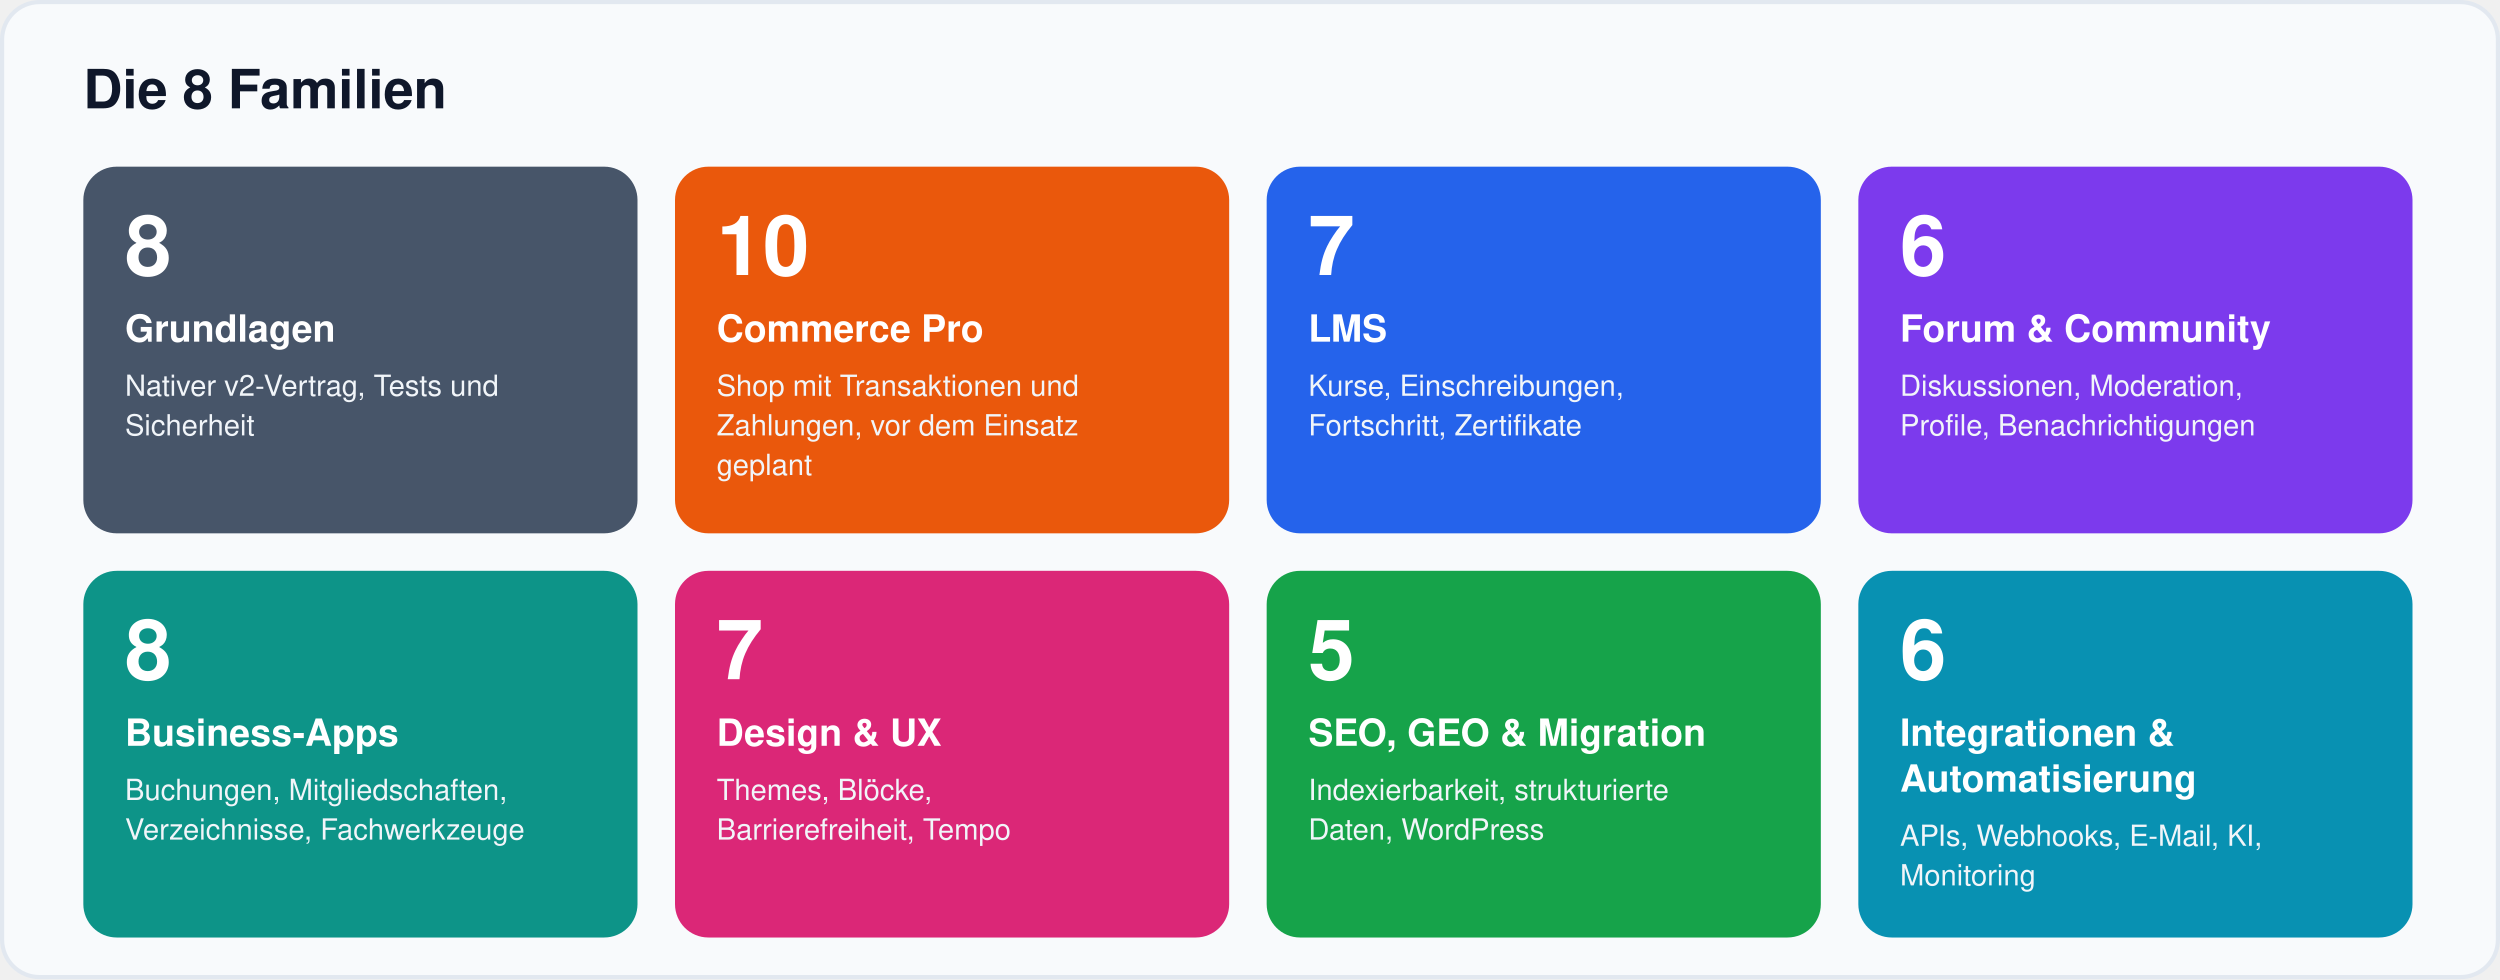
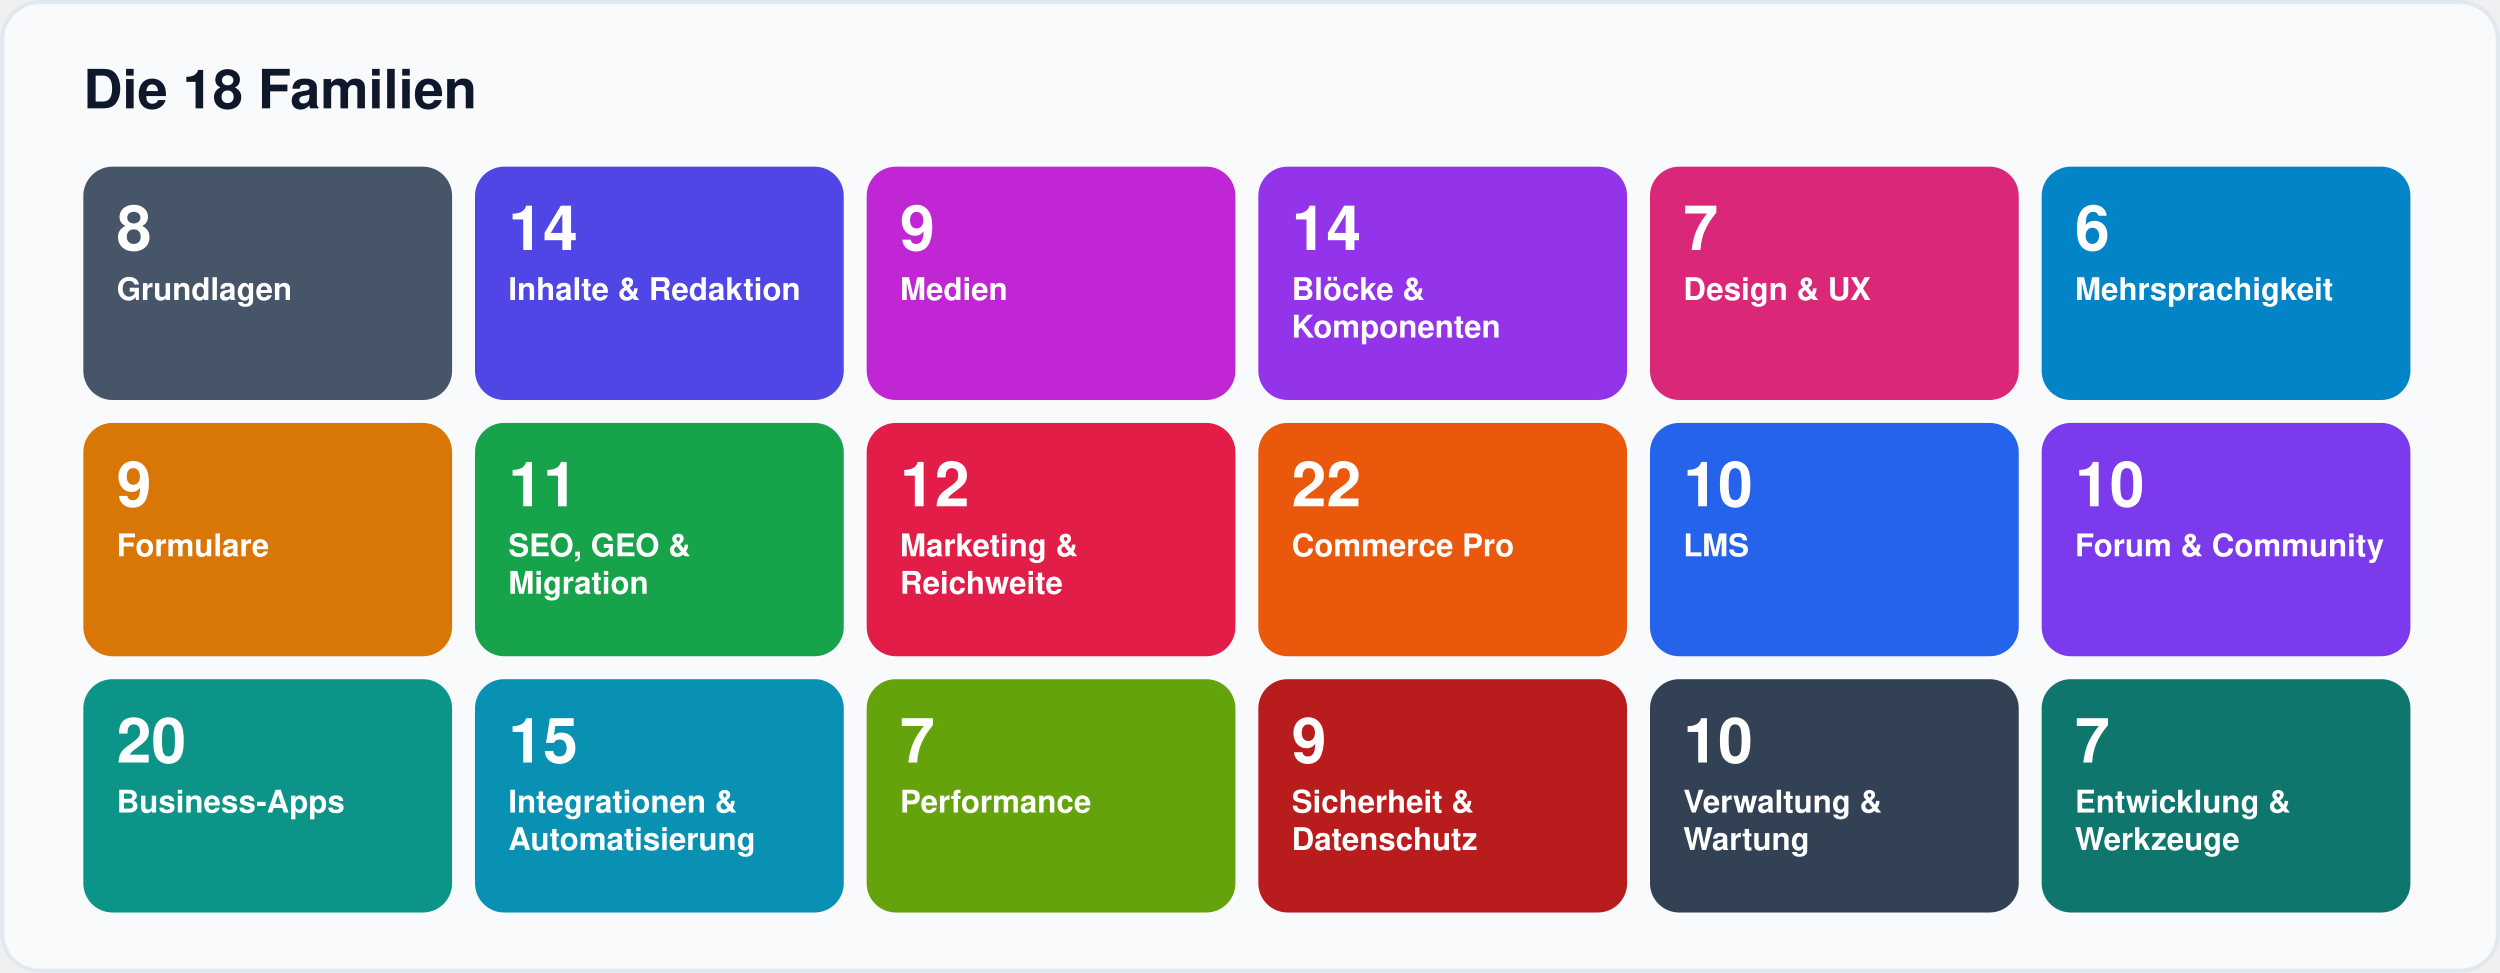
- <svg xmlns="http://www.w3.org/2000/svg" width="1200" height="470" viewBox="0 0 1200 470" role="img" aria-label="Die 8 Familien">
-   <rect x="1" y="1" width="1198" height="468" rx="18" fill="#F8FAFC" stroke="#E2E8F0" stroke-width="2" />
+ <svg xmlns="http://www.w3.org/2000/svg" width="1200" height="467" viewBox="0 0 1200 467" role="img" aria-label="Die 18 Familien">
+   <rect x="1" y="1" width="1198" height="465" rx="18" fill="#F8FAFC" stroke="#E2E8F0" stroke-width="2" />
  <text x="40" y="52" font-family="'Segoe UI', 'Helvetica Neue', Helvetica, Arial, sans-serif" font-size="26" font-weight="700" fill="#0F172A">
-     <tspan x="40" dy="0">Die 8 Familien</tspan>
+     <tspan x="40" dy="0">Die 18 Familien</tspan>
  </text>
-   <rect x="40" y="80" width="266" height="176" rx="16" fill="#475569" />
-   <text x="60" y="132" font-family="'Segoe UI', 'Helvetica Neue', Helvetica, Arial, sans-serif" font-size="40" font-weight="800" fill="#FFFFFF">
-     <tspan x="60" dy="0">8</tspan>
+   <rect x="40" y="80" width="177" height="112" rx="14" fill="#475569" />
+   <text x="56" y="120" font-family="'Segoe UI', 'Helvetica Neue', Helvetica, Arial, sans-serif" font-size="30" font-weight="800" fill="#FFFFFF">
+     <tspan x="56" dy="0">8</tspan>
  </text>
-   <text x="60" y="164" font-family="'Segoe UI', 'Helvetica Neue', Helvetica, Arial, sans-serif" font-size="18" font-weight="700" fill="#FFFFFF">
-     <tspan x="60" dy="0">Grundlagen</tspan>
+   <text x="56" y="144" font-family="'Segoe UI', 'Helvetica Neue', Helvetica, Arial, sans-serif" font-size="15" font-weight="700" fill="#FFFFFF">
+     <tspan x="56" dy="0">Grundlagen</tspan>
  </text>
-   <text x="60" y="190" font-family="'Segoe UI', 'Helvetica Neue', Helvetica, Arial, sans-serif" font-size="14" fill="#F1F5F9">
-     <tspan x="60" dy="0">Nativer v2-Vertrag, Tests und</tspan>
-     <tspan x="60" dy="19">Sicherheit</tspan>
+   <rect x="228" y="80" width="177" height="112" rx="14" fill="#4F46E5" />
+   <text x="244" y="120" font-family="'Segoe UI', 'Helvetica Neue', Helvetica, Arial, sans-serif" font-size="30" font-weight="800" fill="#FFFFFF">
+     <tspan x="244" dy="0">14</tspan>
  </text>
-   <rect x="324" y="80" width="266" height="176" rx="16" fill="#EA580C" />
-   <text x="344" y="132" font-family="'Segoe UI', 'Helvetica Neue', Helvetica, Arial, sans-serif" font-size="40" font-weight="800" fill="#FFFFFF">
-     <tspan x="344" dy="0">10</tspan>
+   <text x="244" y="144" font-family="'Segoe UI', 'Helvetica Neue', Helvetica, Arial, sans-serif" font-size="15" font-weight="700" fill="#FFFFFF">
+     <tspan x="244" dy="0">Inhalte &amp; Redaktion</tspan>
  </text>
-   <text x="344" y="164" font-family="'Segoe UI', 'Helvetica Neue', Helvetica, Arial, sans-serif" font-size="18" font-weight="700" fill="#FFFFFF">
-     <tspan x="344" dy="0">Commerce Pro</tspan>
+   <rect x="416" y="80" width="177" height="112" rx="14" fill="#C026D3" />
+   <text x="432" y="120" font-family="'Segoe UI', 'Helvetica Neue', Helvetica, Arial, sans-serif" font-size="30" font-weight="800" fill="#FFFFFF">
+     <tspan x="432" dy="0">9</tspan>
  </text>
-   <text x="344" y="190" font-family="'Segoe UI', 'Helvetica Neue', Helvetica, Arial, sans-serif" font-size="14" fill="#F1F5F9">
-     <tspan x="344" dy="0">Shop mit Transaktionen und</tspan>
-     <tspan x="344" dy="19">Zahlungen, vor dem Einsatz</tspan>
-     <tspan x="344" dy="19">geplant</tspan>
+   <text x="432" y="144" font-family="'Segoe UI', 'Helvetica Neue', Helvetica, Arial, sans-serif" font-size="15" font-weight="700" fill="#FFFFFF">
+     <tspan x="432" dy="0">Medien</tspan>
  </text>
-   <rect x="608" y="80" width="266" height="176" rx="16" fill="#2563EB" />
-   <text x="628" y="132" font-family="'Segoe UI', 'Helvetica Neue', Helvetica, Arial, sans-serif" font-size="40" font-weight="800" fill="#FFFFFF">
-     <tspan x="628" dy="0">7</tspan>
+   <rect x="604" y="80" width="177" height="112" rx="14" fill="#9333EA" />
+   <text x="620" y="120" font-family="'Segoe UI', 'Helvetica Neue', Helvetica, Arial, sans-serif" font-size="30" font-weight="800" fill="#FFFFFF">
+     <tspan x="620" dy="0">14</tspan>
  </text>
-   <text x="628" y="164" font-family="'Segoe UI', 'Helvetica Neue', Helvetica, Arial, sans-serif" font-size="18" font-weight="700" fill="#FFFFFF">
-     <tspan x="628" dy="0">LMS</tspan>
+   <text x="620" y="144" font-family="'Segoe UI', 'Helvetica Neue', Helvetica, Arial, sans-serif" font-size="15" font-weight="700" fill="#FFFFFF">
+     <tspan x="620" dy="0">Blöcke &amp;</tspan>
+     <tspan x="620" dy="18">Komponenten</tspan>
  </text>
-   <text x="628" y="190" font-family="'Segoe UI', 'Helvetica Neue', Helvetica, Arial, sans-serif" font-size="14" fill="#F1F5F9">
-     <tspan x="628" dy="0">Kurse, Einschreibungen,</tspan>
-     <tspan x="628" dy="19">Fortschritt, Zertifikate</tspan>
+   <rect x="792" y="80" width="177" height="112" rx="14" fill="#DB2777" />
+   <text x="808" y="120" font-family="'Segoe UI', 'Helvetica Neue', Helvetica, Arial, sans-serif" font-size="30" font-weight="800" fill="#FFFFFF">
+     <tspan x="808" dy="0">7</tspan>
  </text>
-   <rect x="892" y="80" width="266" height="176" rx="16" fill="#7C3AED" />
-   <text x="912" y="132" font-family="'Segoe UI', 'Helvetica Neue', Helvetica, Arial, sans-serif" font-size="40" font-weight="800" fill="#FFFFFF">
-     <tspan x="912" dy="0">6</tspan>
+   <text x="808" y="144" font-family="'Segoe UI', 'Helvetica Neue', Helvetica, Arial, sans-serif" font-size="15" font-weight="700" fill="#FFFFFF">
+     <tspan x="808" dy="0">Design &amp; UX</tspan>
  </text>
-   <text x="912" y="164" font-family="'Segoe UI', 'Helvetica Neue', Helvetica, Arial, sans-serif" font-size="18" font-weight="700" fill="#FFFFFF">
-     <tspan x="912" dy="0">Forum &amp; Community</tspan>
+   <rect x="980" y="80" width="177" height="112" rx="14" fill="#0284C7" />
+   <text x="996" y="120" font-family="'Segoe UI', 'Helvetica Neue', Helvetica, Arial, sans-serif" font-size="30" font-weight="800" fill="#FFFFFF">
+     <tspan x="996" dy="0">6</tspan>
  </text>
-   <text x="912" y="190" font-family="'Segoe UI', 'Helvetica Neue', Helvetica, Arial, sans-serif" font-size="14" fill="#F1F5F9">
-     <tspan x="912" dy="0">Diskussionen, Moderation,</tspan>
-     <tspan x="912" dy="19">Profile, Benachrichtigungen</tspan>
+   <text x="996" y="144" font-family="'Segoe UI', 'Helvetica Neue', Helvetica, Arial, sans-serif" font-size="15" font-weight="700" fill="#FFFFFF">
+     <tspan x="996" dy="0">Mehrsprachigkeit</tspan>
  </text>
-   <rect x="40" y="274" width="266" height="176" rx="16" fill="#0D9488" />
-   <text x="60" y="326" font-family="'Segoe UI', 'Helvetica Neue', Helvetica, Arial, sans-serif" font-size="40" font-weight="800" fill="#FFFFFF">
-     <tspan x="60" dy="0">8</tspan>
+   <rect x="40" y="203" width="177" height="112" rx="14" fill="#D97706" />
+   <text x="56" y="243" font-family="'Segoe UI', 'Helvetica Neue', Helvetica, Arial, sans-serif" font-size="30" font-weight="800" fill="#FFFFFF">
+     <tspan x="56" dy="0">9</tspan>
  </text>
-   <text x="60" y="358" font-family="'Segoe UI', 'Helvetica Neue', Helvetica, Arial, sans-serif" font-size="18" font-weight="700" fill="#FFFFFF">
-     <tspan x="60" dy="0">Business-Apps</tspan>
+   <text x="56" y="267" font-family="'Segoe UI', 'Helvetica Neue', Helvetica, Arial, sans-serif" font-size="15" font-weight="700" fill="#FFFFFF">
+     <tspan x="56" dy="0">Formulare</tspan>
  </text>
-   <text x="60" y="384" font-family="'Segoe UI', 'Helvetica Neue', Helvetica, Arial, sans-serif" font-size="14" fill="#F1F5F9">
-     <tspan x="60" dy="0">Buchungen, Mitgliedschaften,</tspan>
-     <tspan x="60" dy="19">Verzeichnisse, Fachwerkzeuge</tspan>
+   <rect x="228" y="203" width="177" height="112" rx="14" fill="#16A34A" />
+   <text x="244" y="243" font-family="'Segoe UI', 'Helvetica Neue', Helvetica, Arial, sans-serif" font-size="30" font-weight="800" fill="#FFFFFF">
+     <tspan x="244" dy="0">11</tspan>
  </text>
-   <rect x="324" y="274" width="266" height="176" rx="16" fill="#DB2777" />
-   <text x="344" y="326" font-family="'Segoe UI', 'Helvetica Neue', Helvetica, Arial, sans-serif" font-size="40" font-weight="800" fill="#FFFFFF">
-     <tspan x="344" dy="0">7</tspan>
+   <text x="244" y="267" font-family="'Segoe UI', 'Helvetica Neue', Helvetica, Arial, sans-serif" font-size="15" font-weight="700" fill="#FFFFFF">
+     <tspan x="244" dy="0">SEO, GEO &amp;</tspan>
+     <tspan x="244" dy="18">Migration</tspan>
  </text>
-   <text x="344" y="358" font-family="'Segoe UI', 'Helvetica Neue', Helvetica, Arial, sans-serif" font-size="18" font-weight="700" fill="#FFFFFF">
-     <tspan x="344" dy="0">Design &amp; UX</tspan>
+   <rect x="416" y="203" width="177" height="112" rx="14" fill="#E11D48" />
+   <text x="432" y="243" font-family="'Segoe UI', 'Helvetica Neue', Helvetica, Arial, sans-serif" font-size="30" font-weight="800" fill="#FFFFFF">
+     <tspan x="432" dy="0">12</tspan>
  </text>
-   <text x="344" y="384" font-family="'Segoe UI', 'Helvetica Neue', Helvetica, Arial, sans-serif" font-size="14" fill="#F1F5F9">
-     <tspan x="344" dy="0">Themes, Blöcke,</tspan>
-     <tspan x="344" dy="19">Barrierefreiheit, Tempo</tspan>
+   <text x="432" y="267" font-family="'Segoe UI', 'Helvetica Neue', Helvetica, Arial, sans-serif" font-size="15" font-weight="700" fill="#FFFFFF">
+     <tspan x="432" dy="0">Marketing &amp;</tspan>
+     <tspan x="432" dy="18">Reichweite</tspan>
  </text>
-   <rect x="608" y="274" width="266" height="176" rx="16" fill="#16A34A" />
-   <text x="628" y="326" font-family="'Segoe UI', 'Helvetica Neue', Helvetica, Arial, sans-serif" font-size="40" font-weight="800" fill="#FFFFFF">
-     <tspan x="628" dy="0">5</tspan>
+   <rect x="604" y="203" width="177" height="112" rx="14" fill="#EA580C" />
+   <text x="620" y="243" font-family="'Segoe UI', 'Helvetica Neue', Helvetica, Arial, sans-serif" font-size="30" font-weight="800" fill="#FFFFFF">
+     <tspan x="620" dy="0">22</tspan>
  </text>
-   <text x="628" y="358" font-family="'Segoe UI', 'Helvetica Neue', Helvetica, Arial, sans-serif" font-size="18" font-weight="700" fill="#FFFFFF">
-     <tspan x="628" dy="0">SEO, GEO &amp; Migration</tspan>
+   <text x="620" y="267" font-family="'Segoe UI', 'Helvetica Neue', Helvetica, Arial, sans-serif" font-size="15" font-weight="700" fill="#FFFFFF">
+     <tspan x="620" dy="0">Commerce Pro</tspan>
  </text>
-   <text x="628" y="384" font-family="'Segoe UI', 'Helvetica Neue', Helvetica, Arial, sans-serif" font-size="14" fill="#F1F5F9">
-     <tspan x="628" dy="0">Indexierbarkeit, strukturierte</tspan>
-     <tspan x="628" dy="19">Daten, WordPress</tspan>
+   <rect x="792" y="203" width="177" height="112" rx="14" fill="#2563EB" />
+   <text x="808" y="243" font-family="'Segoe UI', 'Helvetica Neue', Helvetica, Arial, sans-serif" font-size="30" font-weight="800" fill="#FFFFFF">
+     <tspan x="808" dy="0">10</tspan>
  </text>
-   <rect x="892" y="274" width="266" height="176" rx="16" fill="#0891B2" />
-   <text x="912" y="326" font-family="'Segoe UI', 'Helvetica Neue', Helvetica, Arial, sans-serif" font-size="40" font-weight="800" fill="#FFFFFF">
-     <tspan x="912" dy="0">6</tspan>
+   <text x="808" y="267" font-family="'Segoe UI', 'Helvetica Neue', Helvetica, Arial, sans-serif" font-size="15" font-weight="700" fill="#FFFFFF">
+     <tspan x="808" dy="0">LMS</tspan>
  </text>
-   <text x="912" y="358" font-family="'Segoe UI', 'Helvetica Neue', Helvetica, Arial, sans-serif" font-size="18" font-weight="700" fill="#FFFFFF">
-     <tspan x="912" dy="0">Integrationen &amp;</tspan>
-     <tspan x="912" dy="22">Automatisierung</tspan>
+   <rect x="980" y="203" width="177" height="112" rx="14" fill="#7C3AED" />
+   <text x="996" y="243" font-family="'Segoe UI', 'Helvetica Neue', Helvetica, Arial, sans-serif" font-size="30" font-weight="800" fill="#FFFFFF">
+     <tspan x="996" dy="0">10</tspan>
  </text>
-   <text x="912" y="406" font-family="'Segoe UI', 'Helvetica Neue', Helvetica, Arial, sans-serif" font-size="14" fill="#F1F5F9">
-     <tspan x="912" dy="0">APIs, Webhooks, E-Mail, KI,</tspan>
-     <tspan x="912" dy="19">Monitoring</tspan>
+   <text x="996" y="267" font-family="'Segoe UI', 'Helvetica Neue', Helvetica, Arial, sans-serif" font-size="15" font-weight="700" fill="#FFFFFF">
+     <tspan x="996" dy="0">Forum &amp; Community</tspan>
+   </text>
+   <rect x="40" y="326" width="177" height="112" rx="14" fill="#0D9488" />
+   <text x="56" y="366" font-family="'Segoe UI', 'Helvetica Neue', Helvetica, Arial, sans-serif" font-size="30" font-weight="800" fill="#FFFFFF">
+     <tspan x="56" dy="0">20</tspan>
+   </text>
+   <text x="56" y="390" font-family="'Segoe UI', 'Helvetica Neue', Helvetica, Arial, sans-serif" font-size="15" font-weight="700" fill="#FFFFFF">
+     <tspan x="56" dy="0">Business-Apps</tspan>
+   </text>
+   <rect x="228" y="326" width="177" height="112" rx="14" fill="#0891B2" />
+   <text x="244" y="366" font-family="'Segoe UI', 'Helvetica Neue', Helvetica, Arial, sans-serif" font-size="30" font-weight="800" fill="#FFFFFF">
+     <tspan x="244" dy="0">15</tspan>
+   </text>
+   <text x="244" y="390" font-family="'Segoe UI', 'Helvetica Neue', Helvetica, Arial, sans-serif" font-size="15" font-weight="700" fill="#FFFFFF">
+     <tspan x="244" dy="0">Integrationen &amp;</tspan>
+     <tspan x="244" dy="18">Automatisierung</tspan>
+   </text>
+   <rect x="416" y="326" width="177" height="112" rx="14" fill="#65A30D" />
+   <text x="432" y="366" font-family="'Segoe UI', 'Helvetica Neue', Helvetica, Arial, sans-serif" font-size="30" font-weight="800" fill="#FFFFFF">
+     <tspan x="432" dy="0">7</tspan>
+   </text>
+   <text x="432" y="390" font-family="'Segoe UI', 'Helvetica Neue', Helvetica, Arial, sans-serif" font-size="15" font-weight="700" fill="#FFFFFF">
+     <tspan x="432" dy="0">Performance</tspan>
+   </text>
+   <rect x="604" y="326" width="177" height="112" rx="14" fill="#B91C1C" />
+   <text x="620" y="366" font-family="'Segoe UI', 'Helvetica Neue', Helvetica, Arial, sans-serif" font-size="30" font-weight="800" fill="#FFFFFF">
+     <tspan x="620" dy="0">9</tspan>
+   </text>
+   <text x="620" y="390" font-family="'Segoe UI', 'Helvetica Neue', Helvetica, Arial, sans-serif" font-size="15" font-weight="700" fill="#FFFFFF">
+     <tspan x="620" dy="0">Sicherheit &amp;</tspan>
+     <tspan x="620" dy="18">Datenschutz</tspan>
+   </text>
+   <rect x="792" y="326" width="177" height="112" rx="14" fill="#334155" />
+   <text x="808" y="366" font-family="'Segoe UI', 'Helvetica Neue', Helvetica, Arial, sans-serif" font-size="30" font-weight="800" fill="#FFFFFF">
+     <tspan x="808" dy="0">10</tspan>
+   </text>
+   <text x="808" y="390" font-family="'Segoe UI', 'Helvetica Neue', Helvetica, Arial, sans-serif" font-size="15" font-weight="700" fill="#FFFFFF">
+     <tspan x="808" dy="0">Verwaltung &amp;</tspan>
+     <tspan x="808" dy="18">Wartung</tspan>
+   </text>
+   <rect x="980" y="326" width="177" height="112" rx="14" fill="#0F766E" />
+   <text x="996" y="366" font-family="'Segoe UI', 'Helvetica Neue', Helvetica, Arial, sans-serif" font-size="30" font-weight="800" fill="#FFFFFF">
+     <tspan x="996" dy="0">7</tspan>
+   </text>
+   <text x="996" y="390" font-family="'Segoe UI', 'Helvetica Neue', Helvetica, Arial, sans-serif" font-size="15" font-weight="700" fill="#FFFFFF">
+     <tspan x="996" dy="0">Entwicklung &amp;</tspan>
+     <tspan x="996" dy="18">Werkzeuge</tspan>
  </text>
</svg>
